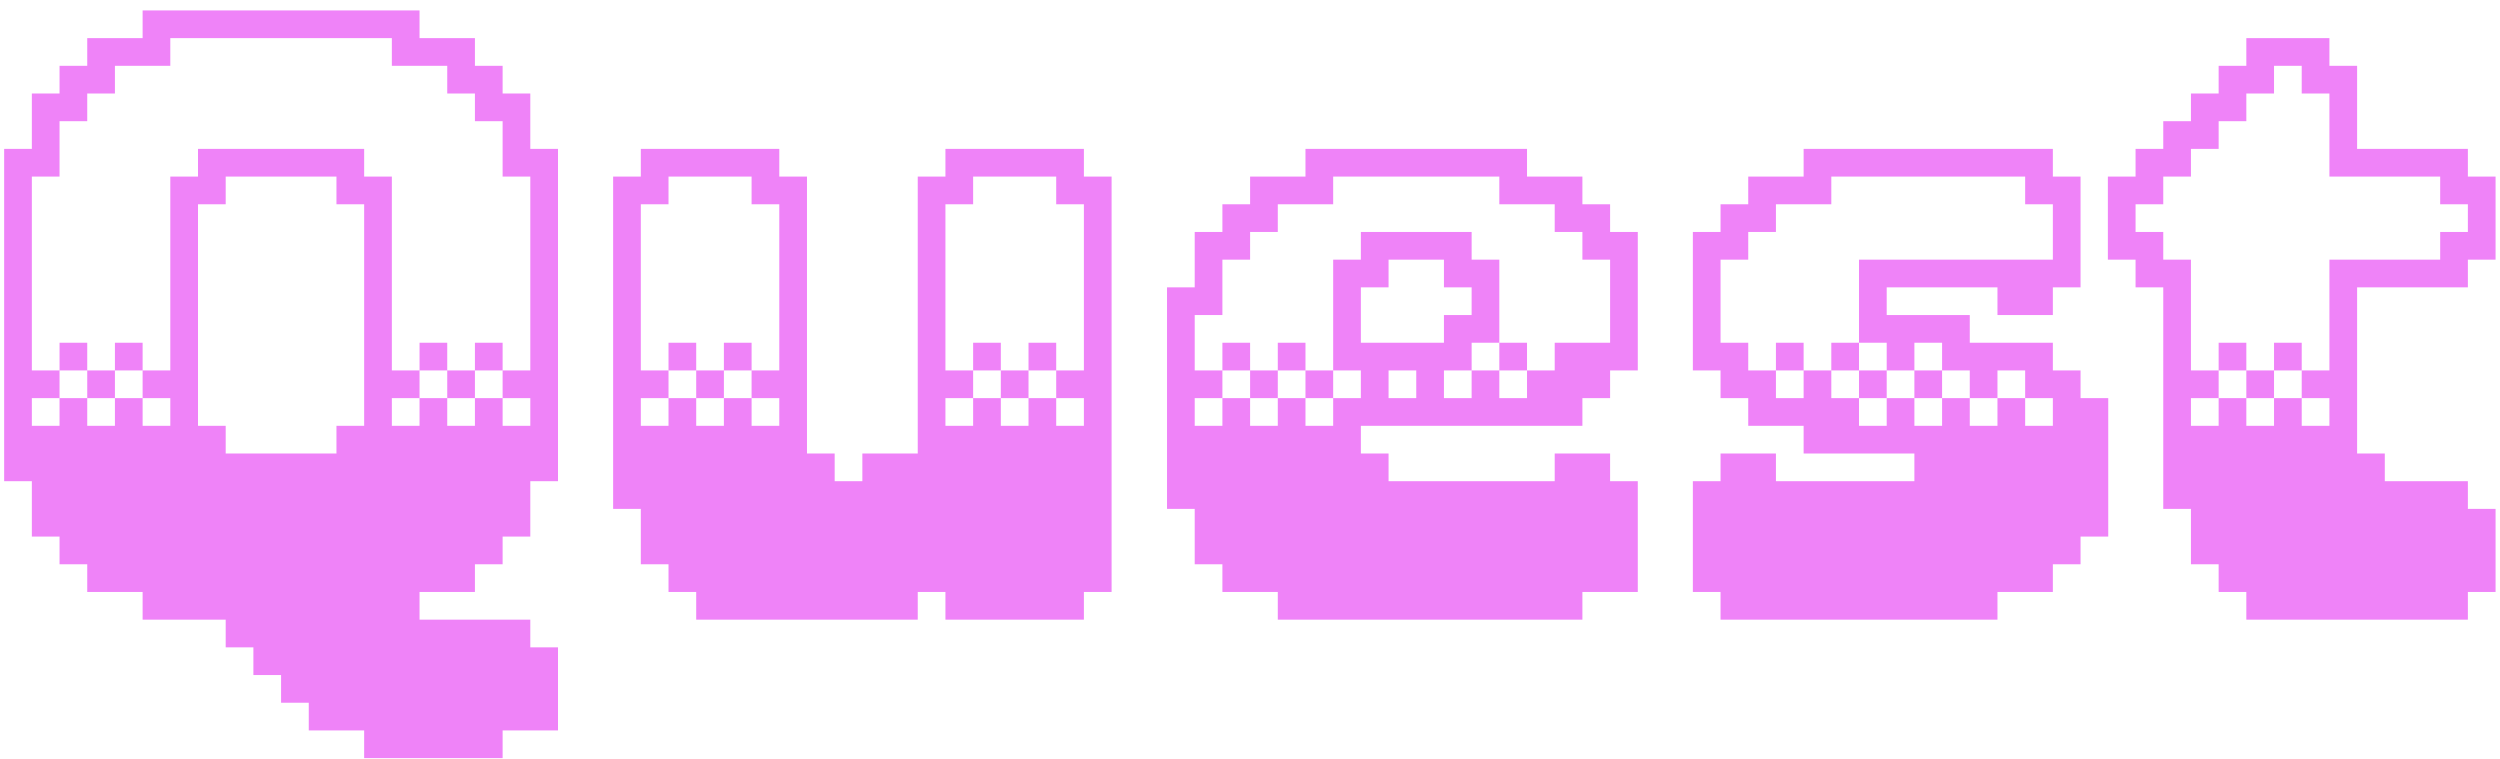
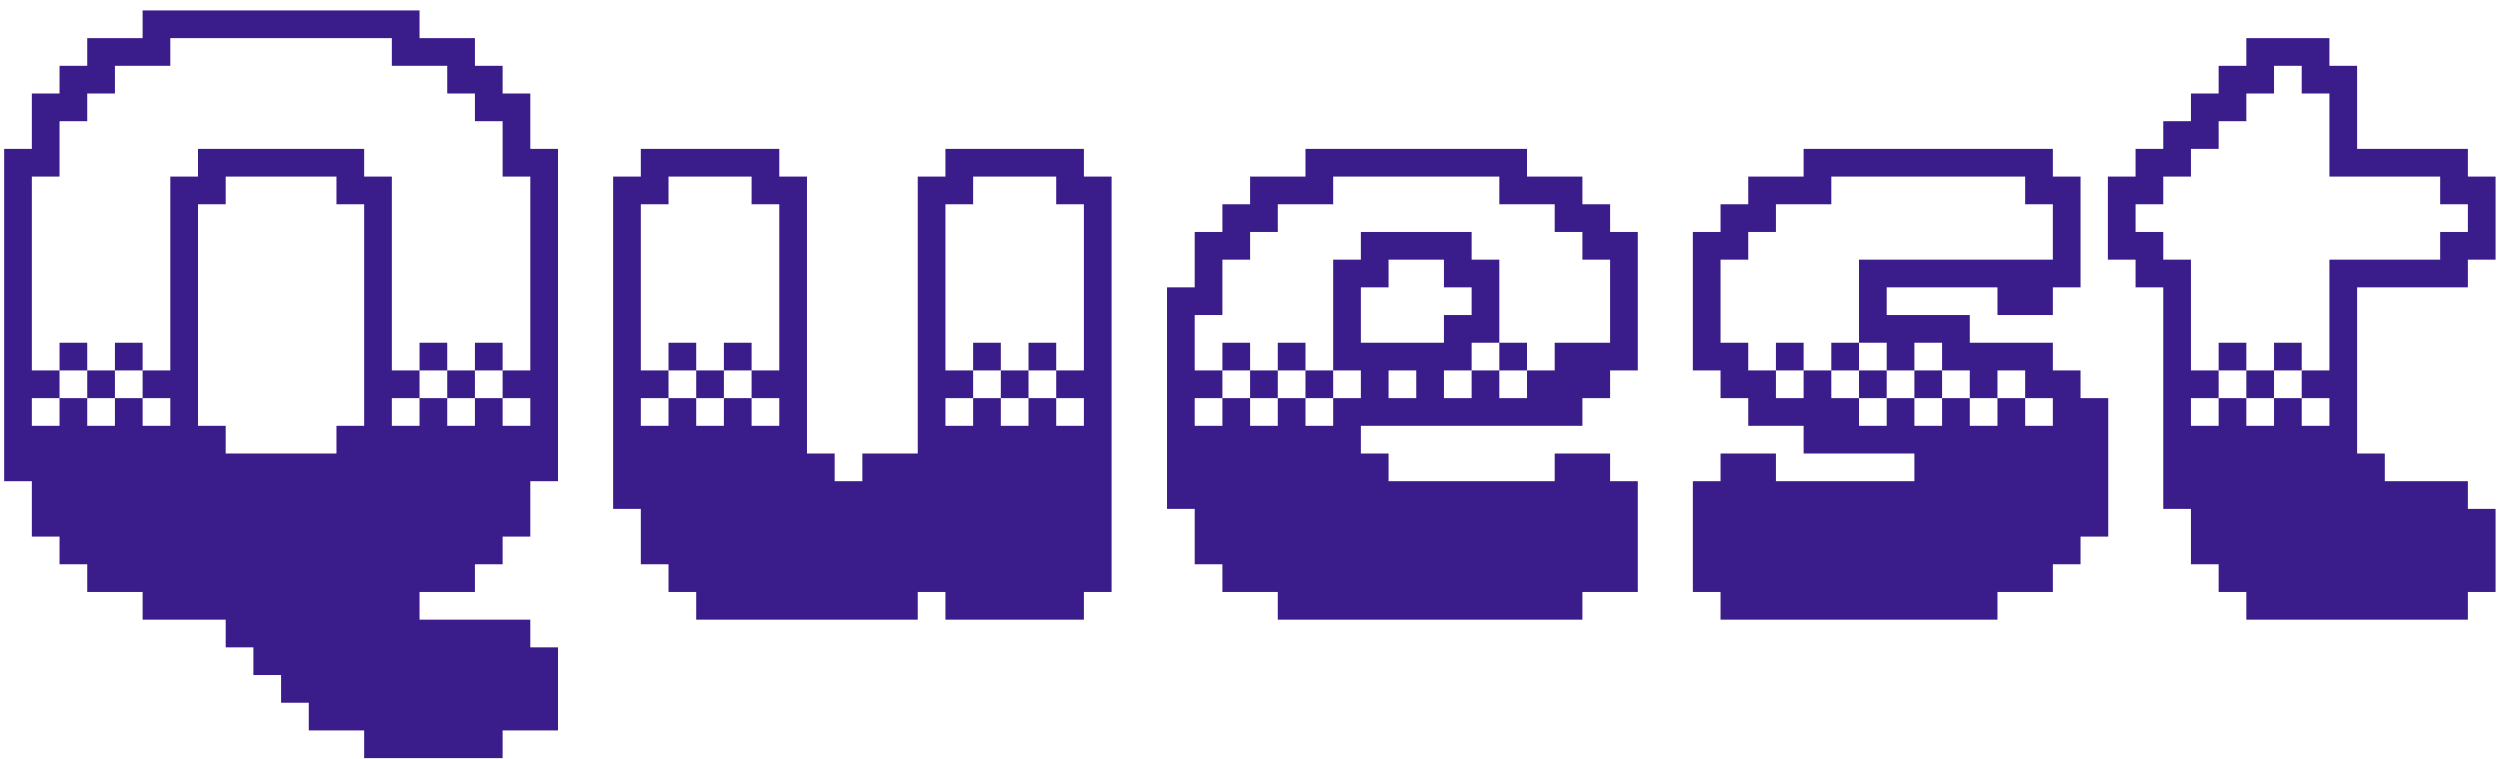
<svg xmlns="http://www.w3.org/2000/svg" width="234" height="71" viewBox="0 0 234 71" fill="none">
-   <path d="M10.757 6.16H15.941V3.568H36.677V6.16H41.861V8.752H44.453V11.344H47.045V16.528H49.637V34.672H47.045V32.08H44.453V34.672H47.045V37.264H49.637V39.856H47.045V37.264H44.453V34.672H41.861V32.08H39.269V34.672H41.861V37.264H44.453V39.856H41.861V37.264H39.269V34.672H36.677V16.528H34.085V13.936H18.533V16.528H15.941V34.672H13.349V32.08H10.757V34.672H13.349V37.264H15.941V39.856H13.349V37.264H10.757V34.672H8.165V32.08H5.573V34.672H8.165V37.264H10.757V39.856H8.165V37.264H5.573V34.672H2.981V16.528H5.573V11.344H8.165V8.752H10.757V6.16ZM2.981 37.264H5.573V39.856H2.981V37.264ZM36.677 37.264H39.269V39.856H36.677V37.264ZM8.165 6.16H5.573V8.752H2.981V13.936H0.389V45.04H2.981V50.224H5.573V52.816H8.165V55.408H13.349V58H21.125V60.592H23.717V63.184H26.309V65.776H28.901V68.368H34.085V70.96H47.045V68.368H52.229V60.592H49.637V58H39.269V55.408H44.453V52.816H47.045V50.224H49.637V45.04H52.229V13.936H49.637V8.752H47.045V6.16H44.453V3.568H39.269V0.976H13.349V3.568H8.165V6.16ZM31.493 19.12H34.085V39.856H31.493V42.448H21.125V39.856H18.533V19.12H21.125V16.528H31.493V19.12ZM62.573 19.12V16.528H70.349V19.12H72.941V34.672H70.349V32.08H67.757V34.672H70.349V37.264H72.941V39.856H70.349V37.264H67.757V34.672H65.165V32.08H62.573V34.672H65.165V37.264H67.757V39.856H65.165V37.264H62.573V34.672H59.981V19.12H62.573ZM91.085 19.12V16.528H98.861V19.12H101.453V34.672H98.861V32.08H96.269V34.672H98.861V37.264H101.453V39.856H98.861V37.264H96.269V34.672H93.677V32.08H91.085V34.672H93.677V37.264H96.269V39.856H93.677V37.264H91.085V34.672H88.493V19.12H91.085ZM59.981 37.264H62.573V39.856H59.981V37.264ZM88.493 37.264H91.085V39.856H88.493V37.264ZM57.389 16.528V47.632H59.981V52.816H62.573V55.408H65.165V58H85.901V55.408H88.493V58H101.453V55.408H104.045V16.528H101.453V13.936H88.493V16.528H85.901V42.448H80.717V45.04H78.125V42.448H75.533V16.528H72.941V13.936H59.981V16.528H57.389ZM119.601 19.12H124.785V16.528H140.337V19.12H145.521V21.712H148.113V24.304H150.705V32.08H145.521V34.672H142.929V32.08H140.337V24.304H137.745V21.712H127.377V24.304H124.785V34.672H127.377V37.264H124.785V34.672H122.193V32.08H119.601V34.672H122.193V37.264H124.785V39.856H122.193V37.264H119.601V34.672H117.009V32.08H114.417V34.672H117.009V37.264H119.601V39.856H117.009V37.264H114.417V34.672H111.825V29.488H114.417V24.304H117.009V21.712H119.601V19.12ZM140.337 32.08V34.672H142.929V37.264H140.337V34.672H137.745V32.08H140.337ZM135.153 34.672H137.745V37.264H135.153V34.672ZM111.825 37.264H114.417V39.856H111.825V37.264ZM129.969 34.672H132.561V37.264H129.969V34.672ZM114.417 21.712H111.825V26.896H109.233V47.632H111.825V52.816H114.417V55.408H119.601V58H148.113V55.408H153.297V45.04H150.705V42.448H145.521V45.04H129.969V42.448H127.377V39.856H148.113V37.264H150.705V34.672H153.297V21.712H150.705V19.12H148.113V16.528H142.929V13.936H122.193V16.528H117.009V19.12H114.417V21.712ZM135.153 26.896H137.745V29.488H135.153V32.08H127.377V26.896H129.969V24.304H135.153V26.896ZM163.635 24.304V21.712H166.227V19.12H171.411V16.528H189.555V19.12H192.147V24.304H174.003V32.08H176.595V34.672H179.187V37.264H181.779V39.856H179.187V37.264H176.595V34.672H174.003V32.08H171.411V34.672H174.003V37.264H176.595V39.856H174.003V37.264H171.411V34.672H168.819V32.08H166.227V34.672H168.819V37.264H166.227V34.672H163.635V32.08H161.043V24.304H163.635ZM179.187 32.08H181.779V34.672H184.371V37.264H186.963V39.856H184.371V37.264H181.779V34.672H179.187V32.08ZM186.963 34.672H189.555V37.264H192.147V39.856H189.555V37.264H186.963V34.672ZM163.635 19.12H161.043V21.712H158.451V34.672H161.043V37.264H163.635V39.856H168.819V42.448H179.187V45.04H166.227V42.448H161.043V45.04H158.451V55.408H161.043V58H186.963V55.408H192.147V52.816H194.739V50.224H197.331V37.264H194.739V34.672H192.147V32.08H184.371V29.488H176.595V26.896H186.963V29.488H192.147V26.896H194.739V16.528H192.147V13.936H168.819V16.528H163.635V19.12ZM210.257 8.752H212.849V6.16H215.441V8.752H218.033V16.528H228.401V19.12H230.993V21.712H228.401V24.304H218.033V34.672H215.441V32.08H212.849V34.672H215.441V37.264H218.033V39.856H215.441V37.264H212.849V34.672H210.257V32.08H207.665V34.672H210.257V37.264H212.849V39.856H210.257V37.264H207.665V34.672H205.073V24.304H202.481V21.712H199.889V19.12H202.481V16.528H205.073V13.936H207.665V11.344H210.257V8.752ZM205.073 37.264H207.665V39.856H205.073V37.264ZM207.665 8.752H205.073V11.344H202.481V13.936H199.889V16.528H197.297V24.304H199.889V26.896H202.481V47.632H205.073V52.816H207.665V55.408H210.257V58H230.993V55.408H233.585V47.632H230.993V45.04H223.217V42.448H220.625V26.896H230.993V24.304H233.585V16.528H230.993V13.936H220.625V6.16H218.033V3.568H210.257V6.16H207.665V8.752Z" fill="#EF83F8" />
+   <path d="M10.757 6.16H15.941V3.568H36.677V6.16H41.861V8.752H44.453V11.344H47.045V16.528H49.637V34.672H47.045V32.08H44.453V34.672H47.045V37.264H49.637V39.856H47.045V37.264H44.453V34.672H41.861V32.08H39.269V34.672H41.861V37.264H44.453V39.856H41.861V37.264H39.269V34.672H36.677V16.528H34.085V13.936H18.533V16.528H15.941V34.672H13.349V32.08H10.757V34.672H13.349V37.264H15.941V39.856H13.349V37.264H10.757V34.672H8.165V32.08H5.573V34.672H8.165V37.264H10.757V39.856H8.165V37.264H5.573V34.672H2.981V16.528H5.573V11.344H8.165V8.752H10.757V6.16ZM2.981 37.264H5.573V39.856H2.981V37.264ZM36.677 37.264H39.269V39.856H36.677V37.264ZM8.165 6.16H5.573V8.752H2.981V13.936H0.389V45.04H2.981V50.224H5.573V52.816H8.165V55.408H13.349V58H21.125V60.592H23.717V63.184H26.309V65.776H28.901V68.368H34.085V70.96H47.045V68.368H52.229V60.592H49.637V58H39.269V55.408H44.453V52.816H47.045V50.224H49.637V45.04H52.229V13.936H49.637V8.752H47.045V6.16H44.453V3.568H39.269V0.976H13.349V3.568H8.165V6.16ZM31.493 19.12H34.085V39.856H31.493V42.448H21.125V39.856H18.533V19.12H21.125V16.528H31.493V19.12ZM62.573 19.12V16.528H70.349V19.12H72.941V34.672H70.349V32.08H67.757V34.672H70.349V37.264H72.941V39.856H70.349V37.264H67.757V34.672H65.165V32.08H62.573V34.672H65.165V37.264H67.757V39.856H65.165V37.264H62.573V34.672H59.981V19.12H62.573ZM91.085 19.12V16.528H98.861V19.12H101.453V34.672H98.861V32.08H96.269V34.672H98.861V37.264H101.453V39.856H98.861V37.264H96.269V34.672H93.677V32.08H91.085V34.672H93.677V37.264H96.269V39.856H93.677V37.264H91.085V34.672H88.493V19.12H91.085ZM59.981 37.264H62.573V39.856H59.981V37.264ZM88.493 37.264H91.085V39.856H88.493V37.264ZM57.389 16.528V47.632H59.981V52.816H62.573V55.408H65.165V58H85.901V55.408H88.493V58H101.453V55.408H104.045V16.528H101.453V13.936H88.493V16.528H85.901V42.448H80.717V45.04H78.125V42.448H75.533V16.528H72.941V13.936H59.981V16.528H57.389ZM119.601 19.12H124.785V16.528H140.337V19.12H145.521V21.712H148.113V24.304H150.705V32.08H145.521V34.672H142.929V32.08H140.337V24.304H137.745V21.712H127.377V24.304H124.785V34.672H127.377V37.264H124.785V34.672H122.193V32.08H119.601V34.672H122.193V37.264H124.785V39.856H122.193V37.264H119.601V34.672H117.009V32.08H114.417V34.672H117.009V37.264H119.601V39.856H117.009V37.264H114.417V34.672H111.825V29.488H114.417V24.304H117.009V21.712H119.601V19.12ZM140.337 32.08V34.672H142.929V37.264H140.337V34.672H137.745V32.08H140.337ZM135.153 34.672H137.745V37.264H135.153V34.672ZM111.825 37.264H114.417V39.856H111.825V37.264ZM129.969 34.672H132.561V37.264H129.969V34.672ZM114.417 21.712H111.825V26.896H109.233V47.632H111.825V52.816H114.417V55.408H119.601V58H148.113V55.408H153.297V45.04H150.705V42.448H145.521V45.04H129.969V42.448H127.377V39.856H148.113V37.264H150.705V34.672H153.297V21.712H150.705V19.12H148.113V16.528H142.929V13.936H122.193V16.528H117.009V19.12H114.417V21.712ZM135.153 26.896H137.745V29.488H135.153V32.08H127.377V26.896H129.969V24.304H135.153V26.896ZM163.635 24.304V21.712H166.227V19.12H171.411V16.528H189.555V19.12H192.147V24.304H174.003V32.08H176.595V34.672H179.187V37.264H181.779V39.856H179.187V37.264H176.595V34.672H174.003V32.08H171.411V34.672H174.003V37.264H176.595V39.856H174.003V37.264H171.411V34.672H168.819V32.08H166.227V34.672H168.819V37.264H166.227V34.672H163.635V32.08H161.043V24.304H163.635ZM179.187 32.08H181.779V34.672H184.371V37.264H186.963V39.856H184.371V37.264H181.779V34.672H179.187V32.08ZM186.963 34.672H189.555V37.264H192.147V39.856H189.555V37.264H186.963V34.672ZM163.635 19.12H161.043V21.712H158.451V34.672H161.043V37.264H163.635V39.856H168.819V42.448H179.187V45.04H166.227V42.448H161.043V45.04H158.451V55.408H161.043V58H186.963V55.408H192.147V52.816H194.739V50.224H197.331V37.264H194.739V34.672H192.147V32.08H184.371V29.488H176.595V26.896H186.963V29.488H192.147V26.896H194.739V16.528H192.147V13.936H168.819V16.528H163.635V19.12ZM210.257 8.752H212.849V6.16H215.441V8.752H218.033V16.528H228.401V19.12H230.993V21.712H228.401V24.304H218.033V34.672H215.441V32.08H212.849V34.672H215.441V37.264H218.033V39.856H215.441V37.264H212.849V34.672H210.257V32.08H207.665V34.672H210.257V37.264H212.849V39.856H210.257V37.264H207.665V34.672H205.073V24.304H202.481V21.712H199.889V19.12H202.481V16.528H205.073V13.936H207.665V11.344H210.257V8.752ZM205.073 37.264H207.665V39.856H205.073V37.264ZM207.665 8.752H205.073V11.344H202.481V13.936H199.889V16.528H197.297V24.304H199.889V26.896H202.481V47.632H205.073V52.816H207.665V55.408H210.257V58H230.993V55.408H233.585V47.632H230.993V45.04H223.217V42.448H220.625V26.896H230.993V24.304H233.585V16.528H230.993V13.936H220.625V6.16H218.033V3.568H210.257V6.16H207.665V8.752Z" fill="#3A1D8B" />
</svg>
